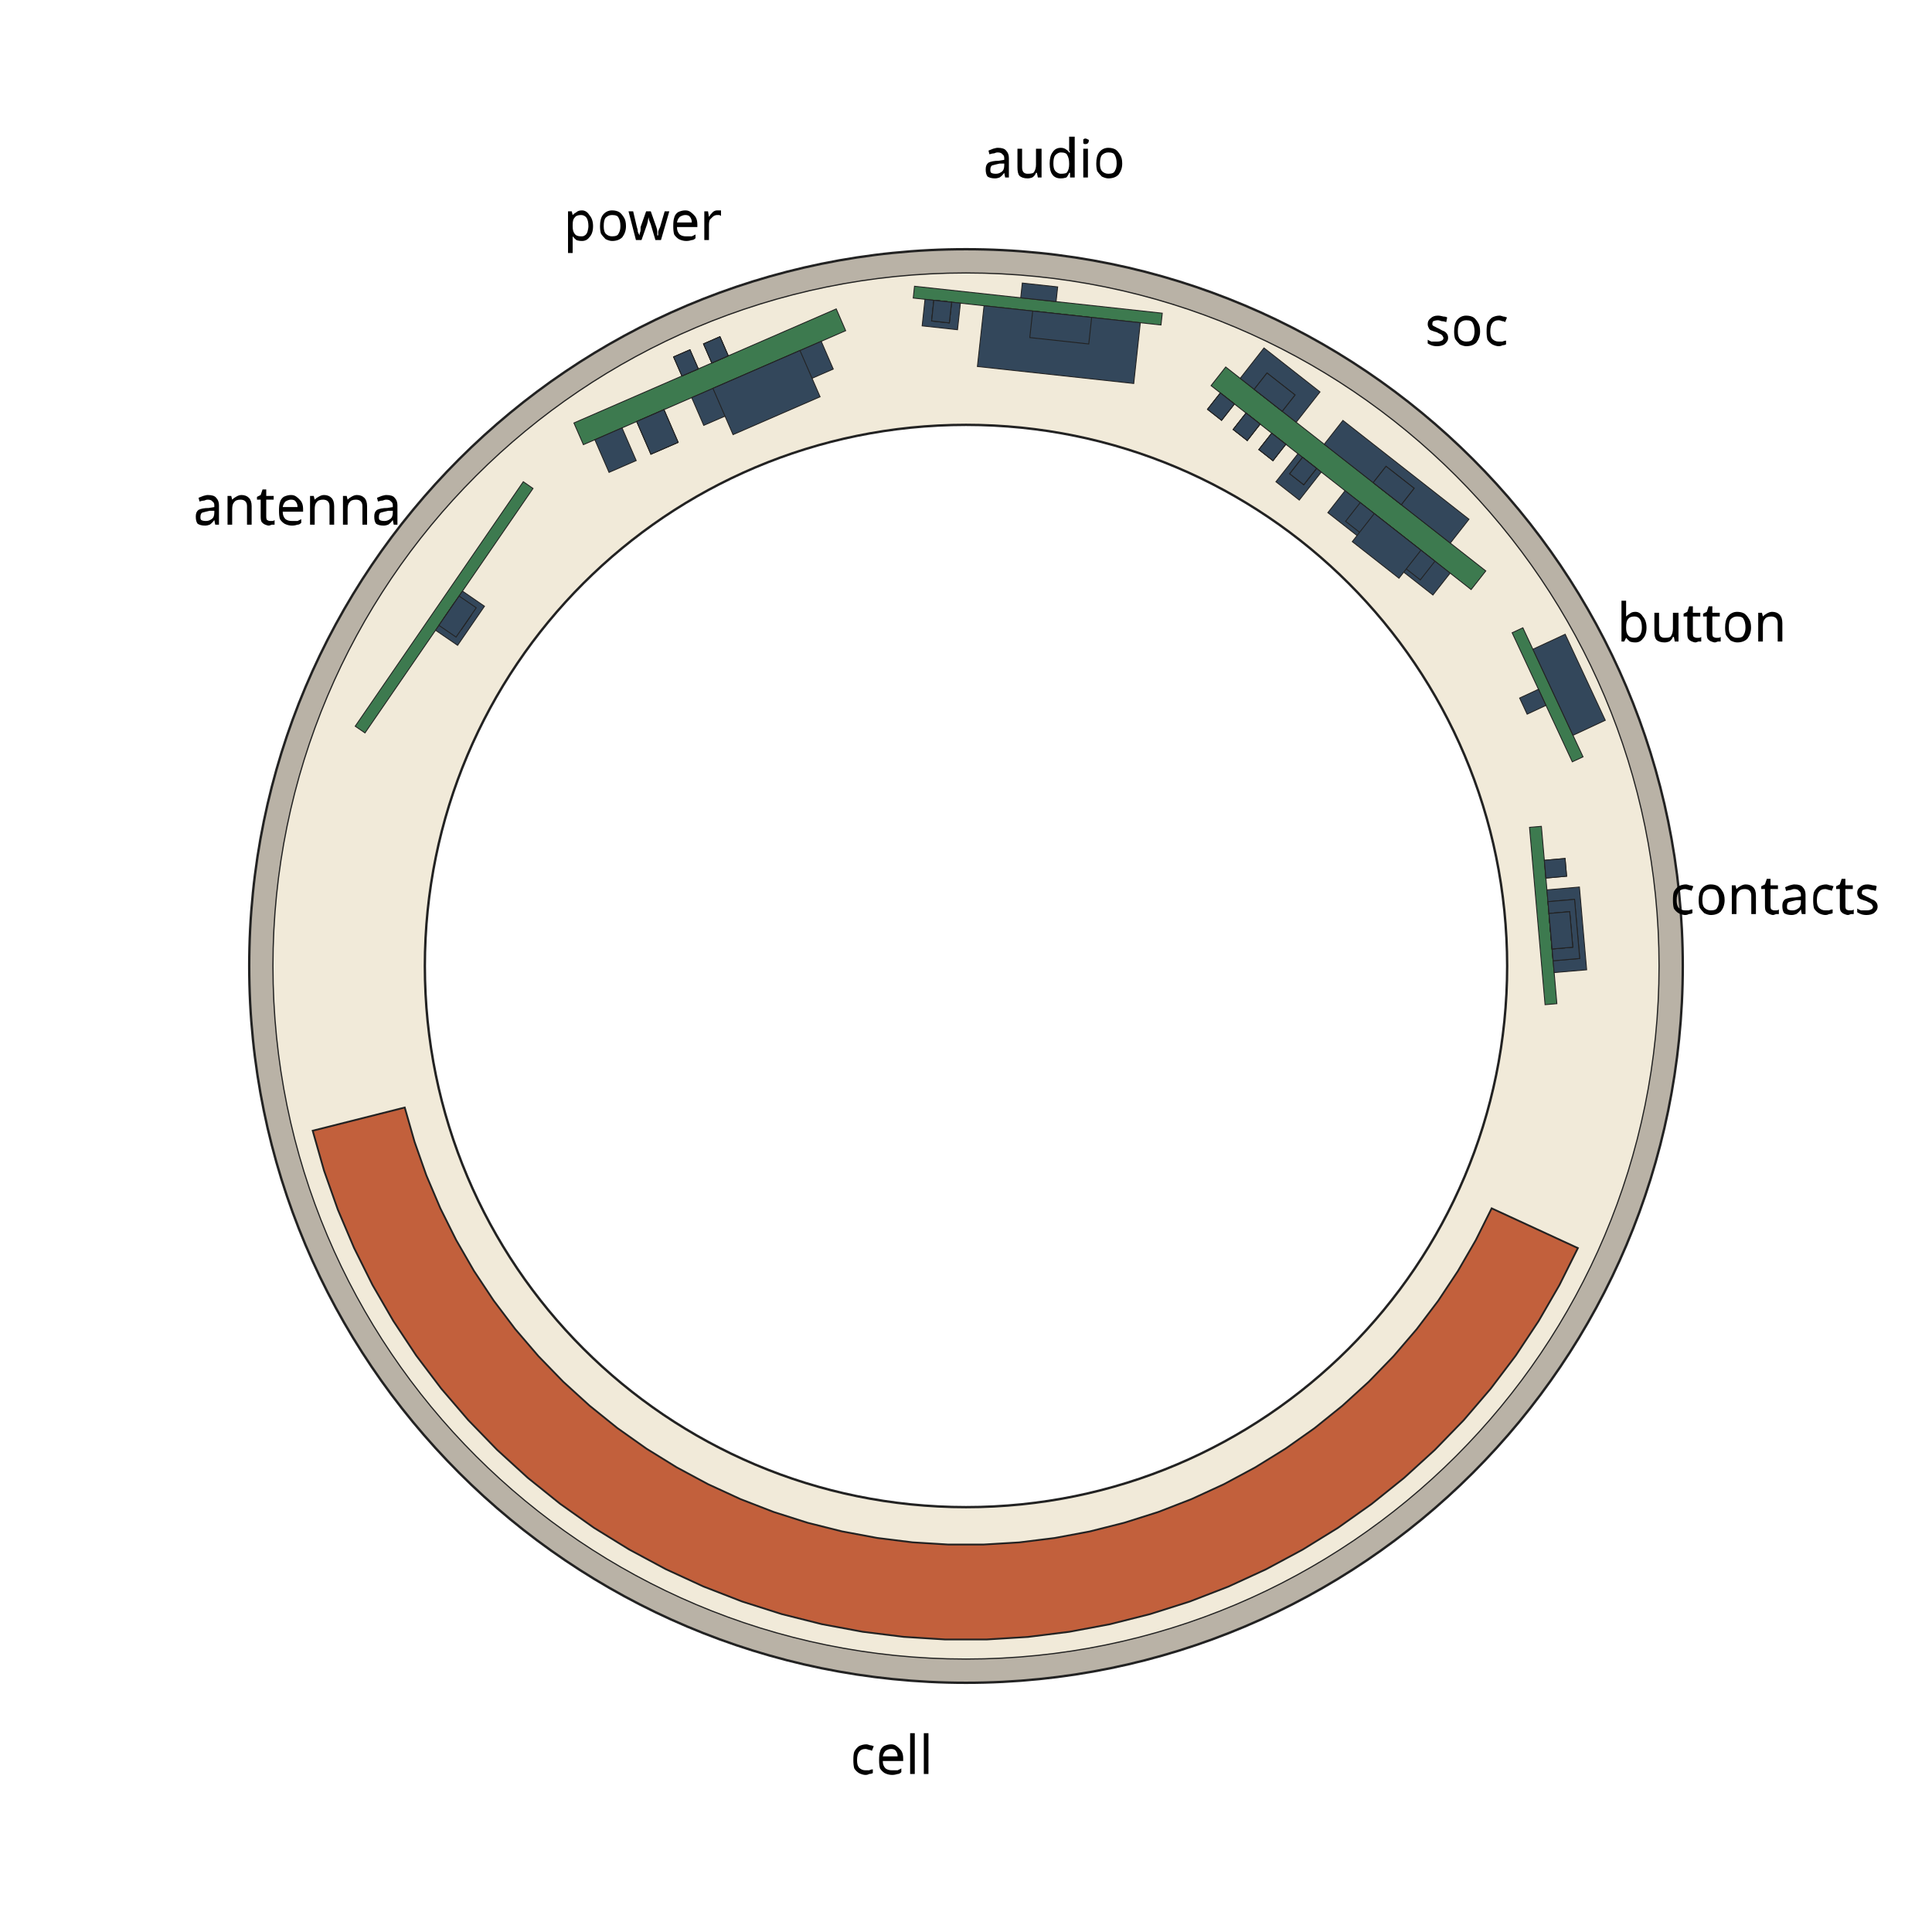
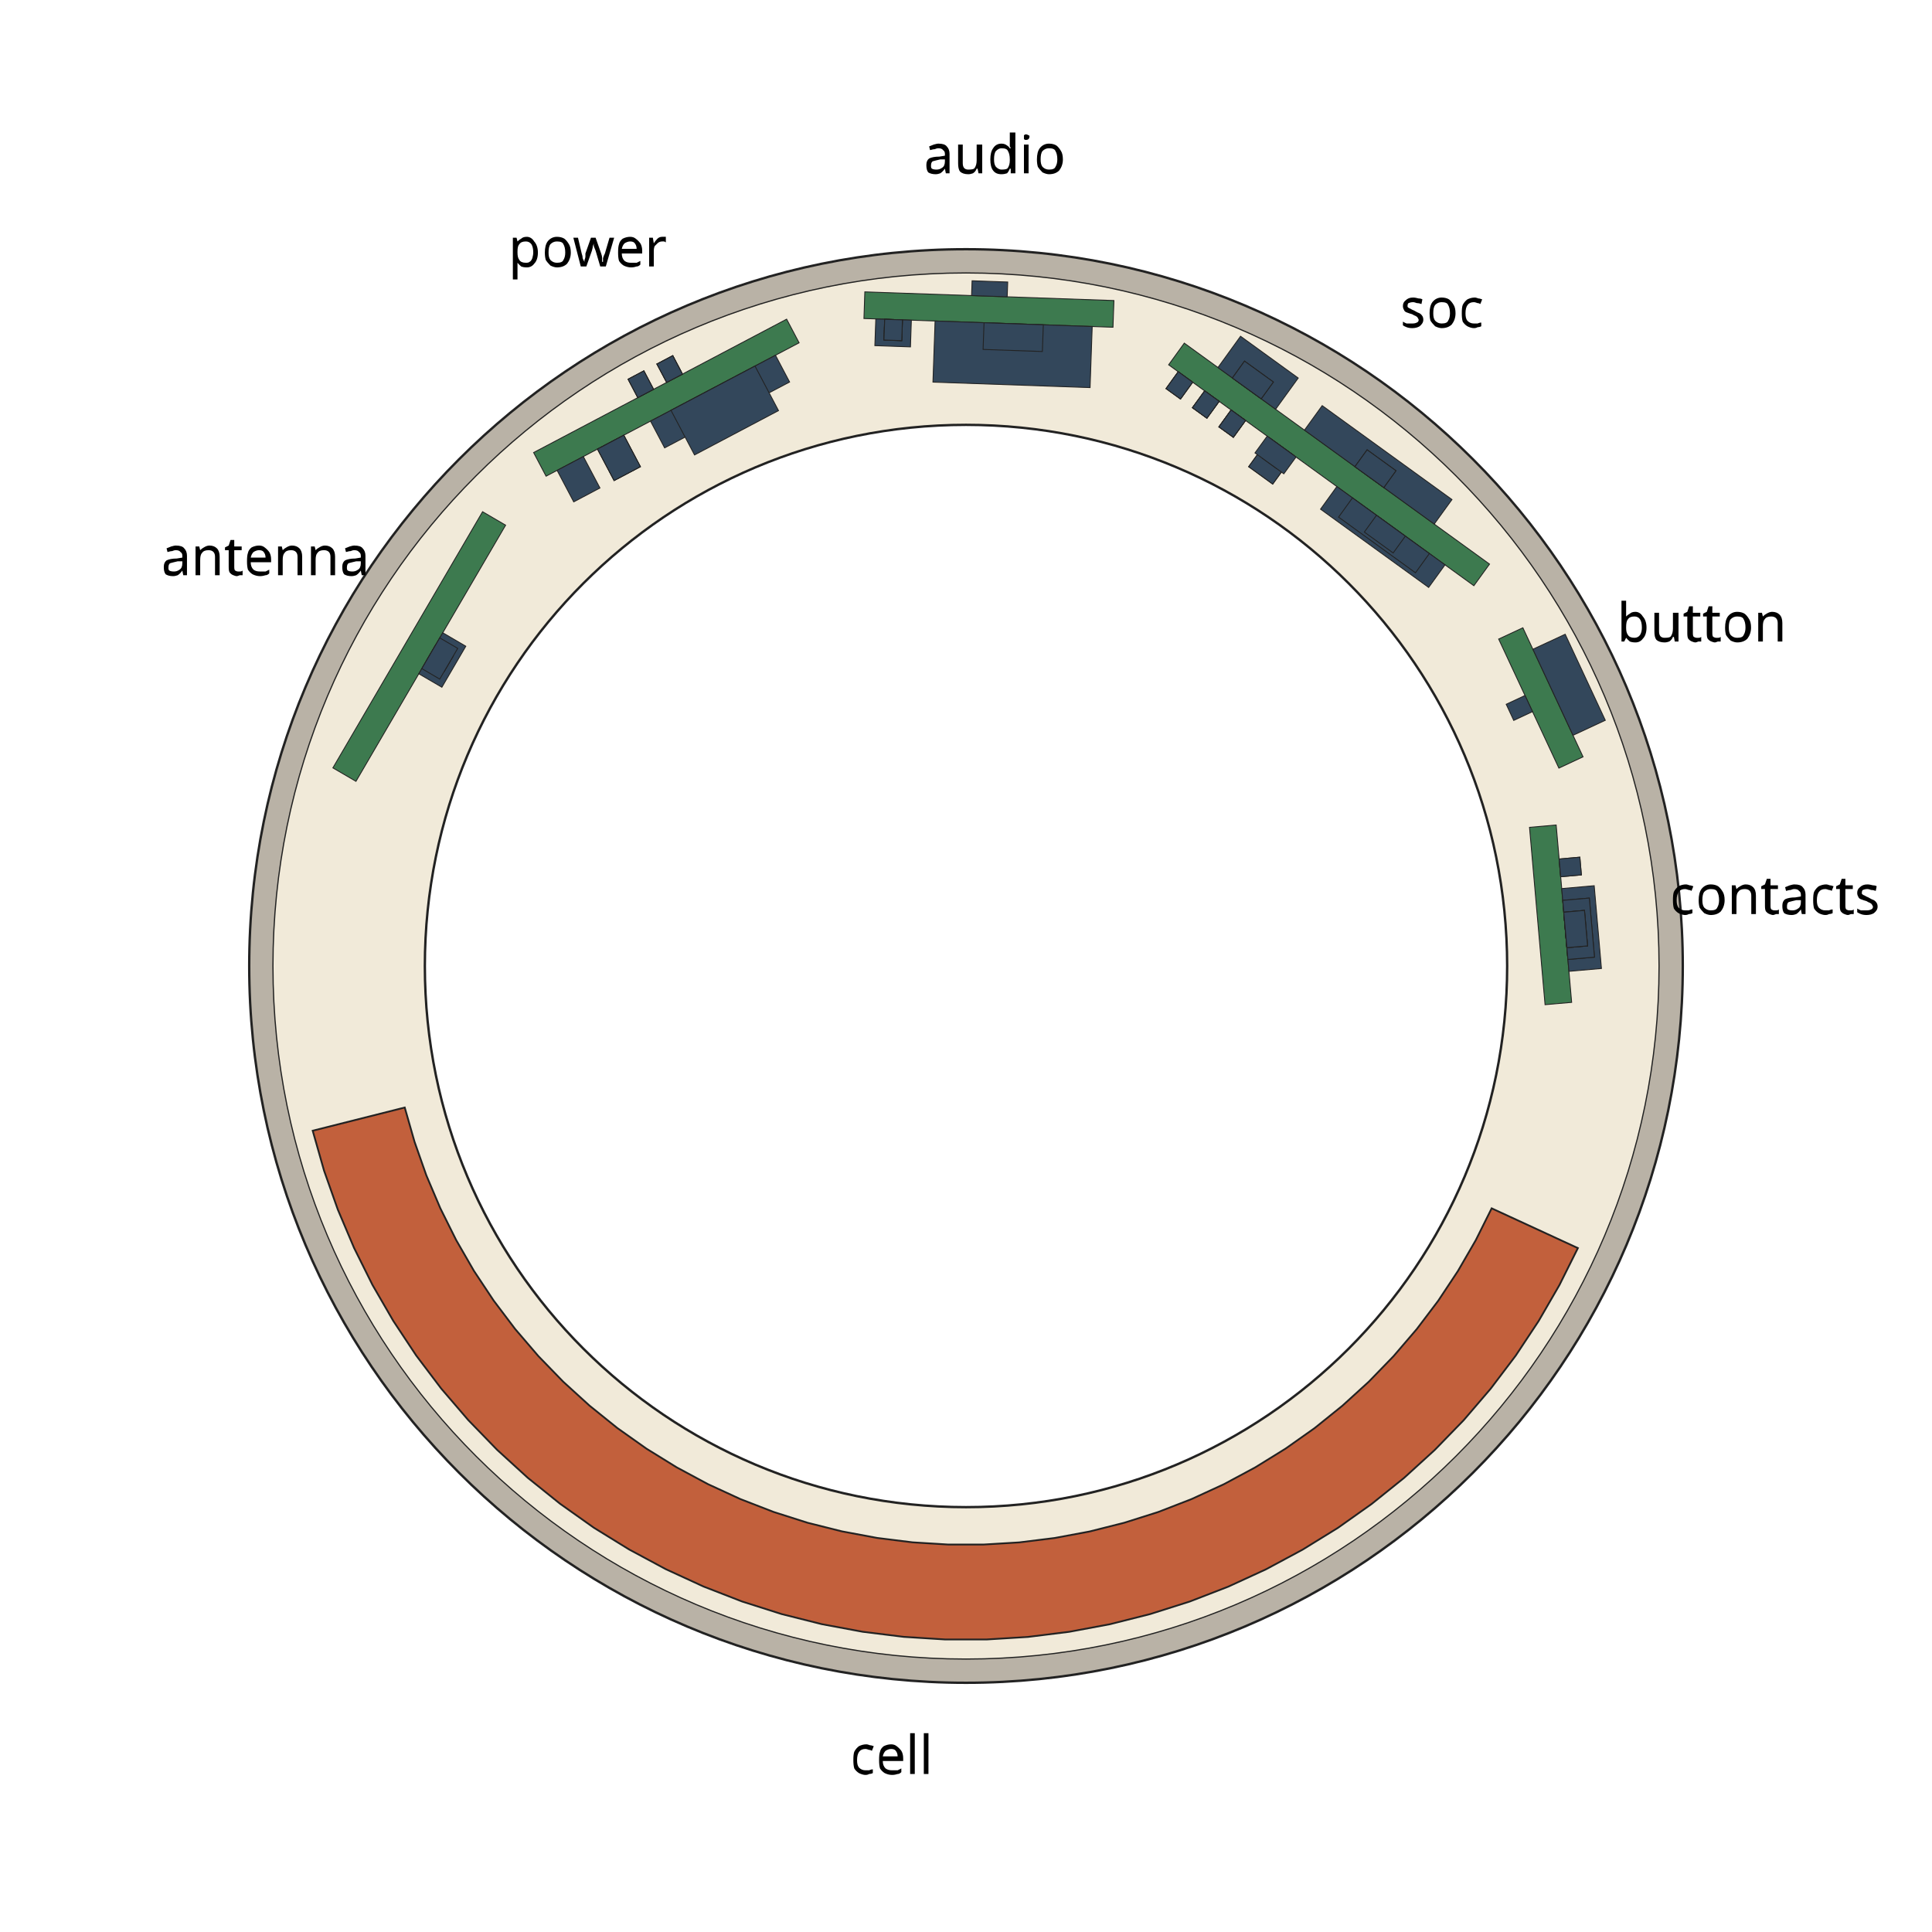
<svg xmlns="http://www.w3.org/2000/svg" viewBox="-16.28 -16.28 32.56 32.56" width="640" font-family="sans-serif">
  <rect x="-16.28" y="-16.28" width="32.56" height="32.56" fill="#fff" />
  <circle r="12.080" fill="#b9b2a6" stroke="#222" stroke-width="0.04" />
  <circle r="11.680" fill="#f1ead9" stroke="#222" stroke-width="0.02" />
  <circle r="9.120" fill="#fff" stroke="#222" stroke-width="0.04" />
  <polygon points="-11.010,2.776 -10.819,3.448 -10.586,4.107 -10.313,4.751 -10.002,5.376 -9.652,5.981 -9.266,6.564 -8.844,7.122 -8.389,7.652 -7.902,8.154 -7.386,8.625 -6.841,9.063 -6.271,9.467 -5.676,9.834 -5.060,10.165 -4.425,10.457 -3.774,10.710 -3.107,10.922 -2.430,11.092 -1.743,11.220 -1.049,11.306 -0.351,11.350 0.348,11.350 1.045,11.307 1.739,11.221 2.426,11.093 3.104,10.922 3.770,10.711 4.422,10.459 5.057,10.167 5.673,9.836 6.268,9.469 6.838,9.065 7.383,8.627 7.900,8.156 8.387,7.655 8.842,7.124 9.264,6.567 9.650,5.984 10.000,5.379 10.312,4.754 8.859,4.084 8.591,4.621 8.290,5.141 7.958,5.642 7.596,6.120 7.205,6.576 6.787,7.007 6.343,7.411 5.875,7.788 5.385,8.134 4.874,8.450 4.345,8.734 3.799,8.985 3.239,9.202 2.667,9.383 2.084,9.530 1.494,9.640 0.898,9.714 0.299,9.750 -0.302,9.750 -0.901,9.713 -1.497,9.639 -2.087,9.529 -2.670,9.383 -3.242,9.201 -3.802,8.984 -4.347,8.733 -4.876,8.449 -5.387,8.133 -5.877,7.786 -6.345,7.409 -6.789,7.005 -7.207,6.574 -7.598,6.118 -7.960,5.639 -8.292,5.139 -8.592,4.619 -8.860,4.081 -9.095,3.528 -9.294,2.962 -9.459,2.385" fill="#c2603c" stroke="#222" stroke-width="0.03" />
-   <polygon points="9.759,0.652 9.497,-2.337 9.697,-2.354 9.958,0.635" fill="#3d7a4f" stroke="#222" stroke-width="0.015" />
-   <polygon points="9.912,0.111 9.790,-1.283 10.338,-1.331 10.460,0.064" fill="#33475b" stroke="#222" stroke-width="0.015" />
-   <polygon points="9.895,-0.088 9.808,-1.084 10.256,-1.123 10.343,-0.127" fill="#33475b" stroke="#222" stroke-width="0.015" />
-   <polygon points="9.895,-0.088 9.808,-1.084 10.256,-1.123 10.343,-0.127" fill="#33475b" stroke="#222" stroke-width="0.015" />
-   <polygon points="9.878,-0.287 9.825,-0.885 10.174,-0.915 10.226,-0.317" fill="#33475b" stroke="#222" stroke-width="0.015" />
-   <polygon points="9.878,-0.287 9.825,-0.885 10.174,-0.915 10.226,-0.317" fill="#33475b" stroke="#222" stroke-width="0.015" />
-   <polygon points="9.878,-0.287 9.825,-0.885 10.174,-0.915 10.226,-0.317" fill="#33475b" stroke="#222" stroke-width="0.015" />
-   <polygon points="9.773,-1.482 9.747,-1.781 10.096,-1.812 10.122,-1.513" fill="#33475b" stroke="#222" stroke-width="0.015" />
-   <polygon points="9.773,-1.482 9.747,-1.781 10.096,-1.812 10.122,-1.513" fill="#33475b" stroke="#222" stroke-width="0.015" />
+   <polygon points="9.759,0.652 9.497,-2.337 9.946,-2.376 10.207,0.613" fill="#3d7a4f" stroke="#222" stroke-width="0.015" />
+   <polygon points="10.161,0.090 10.039,-1.305 10.587,-1.353 10.709,0.042" fill="#33475b" stroke="#222" stroke-width="0.015" />
+   <polygon points="10.144,-0.110 10.057,-1.106 10.505,-1.145 10.592,-0.149" fill="#33475b" stroke="#222" stroke-width="0.015" />
+   <polygon points="10.144,-0.110 10.057,-1.106 10.505,-1.145 10.592,-0.149" fill="#33475b" stroke="#222" stroke-width="0.015" />
+   <polygon points="10.127,-0.309 10.074,-0.906 10.423,-0.937 10.475,-0.339" fill="#33475b" stroke="#222" stroke-width="0.015" />
+   <polygon points="10.127,-0.309 10.074,-0.906 10.423,-0.937 10.475,-0.339" fill="#33475b" stroke="#222" stroke-width="0.015" />
+   <polygon points="10.127,-0.309 10.074,-0.906 10.423,-0.937 10.475,-0.339" fill="#33475b" stroke="#222" stroke-width="0.015" />
+   <polygon points="10.022,-1.504 9.996,-1.803 10.345,-1.834 10.371,-1.535" fill="#33475b" stroke="#222" stroke-width="0.015" />
+   <polygon points="10.022,-1.504 9.996,-1.803 10.345,-1.834 10.371,-1.535" fill="#33475b" stroke="#222" stroke-width="0.015" />
  <text x="13.63" y="-1.19" font-size="0.9" text-anchor="middle" dominant-baseline="middle">contacts</text>
-   <polygon points="10.218,-3.441 9.204,-5.616 9.385,-5.700 10.399,-3.525" fill="#3d7a4f" stroke="#222" stroke-width="0.015" />
-   <polygon points="9.457,-4.244 9.330,-4.516 9.648,-4.664 9.774,-4.392" fill="#33475b" stroke="#222" stroke-width="0.015" />
+   <polygon points="9.992,-3.335 8.977,-5.510 9.385,-5.700 10.399,-3.525" fill="#3d7a4f" stroke="#222" stroke-width="0.015" />
+   <polygon points="9.231,-4.139 9.104,-4.411 9.421,-4.559 9.548,-4.287" fill="#33475b" stroke="#222" stroke-width="0.015" />
  <polygon points="10.230,-3.888 9.554,-5.338 10.098,-5.591 10.774,-4.141" fill="#33475b" stroke="#222" stroke-width="0.015" />
  <text x="12.40" y="-5.78" font-size="0.9" text-anchor="middle" dominant-baseline="middle">button</text>
-   <polygon points="8.513,-6.344 4.130,-9.781 4.377,-10.095 8.760,-6.658" fill="#3d7a4f" stroke="#222" stroke-width="0.015" />
-   <polygon points="7.869,-6.252 6.098,-7.640 6.388,-8.010 8.159,-6.621" fill="#33475b" stroke="#222" stroke-width="0.015" />
-   <polygon points="7.656,-6.507 6.397,-7.494 6.644,-7.809 7.903,-6.822" fill="#33475b" stroke="#222" stroke-width="0.015" />
-   <polygon points="7.297,-6.535 6.510,-7.152 6.880,-7.624 7.667,-7.007" fill="#33475b" stroke="#222" stroke-width="0.015" />
-   <polygon points="5.617,-7.852 5.223,-8.161 5.594,-8.633 5.987,-8.324" fill="#33475b" stroke="#222" stroke-width="0.015" />
-   <polygon points="5.692,-8.111 5.456,-8.296 5.672,-8.571 5.908,-8.386" fill="#33475b" stroke="#222" stroke-width="0.015" />
-   <polygon points="5.692,-8.111 5.456,-8.296 5.672,-8.571 5.908,-8.386" fill="#33475b" stroke="#222" stroke-width="0.015" />
-   <polygon points="5.692,-8.111 5.456,-8.296 5.672,-8.571 5.908,-8.386" fill="#33475b" stroke="#222" stroke-width="0.015" />
-   <polygon points="5.173,-8.518 4.937,-8.703 5.153,-8.978 5.389,-8.793" fill="#33475b" stroke="#222" stroke-width="0.015" />
-   <polygon points="5.173,-8.518 4.937,-8.703 5.153,-8.978 5.389,-8.793" fill="#33475b" stroke="#222" stroke-width="0.015" />
-   <polygon points="5.173,-8.518 4.937,-8.703 5.153,-8.978 5.389,-8.793" fill="#33475b" stroke="#222" stroke-width="0.015" />
-   <polygon points="5.173,-8.518 4.937,-8.703 5.153,-8.978 5.389,-8.793" fill="#33475b" stroke="#222" stroke-width="0.015" />
-   <polygon points="4.740,-8.857 4.504,-9.042 4.720,-9.318 4.956,-9.133" fill="#33475b" stroke="#222" stroke-width="0.015" />
-   <polygon points="4.740,-8.857 4.504,-9.042 4.720,-9.318 4.956,-9.133" fill="#33475b" stroke="#222" stroke-width="0.015" />
-   <polygon points="4.740,-8.857 4.504,-9.042 4.720,-9.318 4.956,-9.133" fill="#33475b" stroke="#222" stroke-width="0.015" />
-   <polygon points="4.740,-8.857 4.504,-9.042 4.720,-9.318 4.956,-9.133" fill="#33475b" stroke="#222" stroke-width="0.015" />
-   <polygon points="4.307,-9.197 4.071,-9.382 4.287,-9.657 4.523,-9.472" fill="#33475b" stroke="#222" stroke-width="0.015" />
-   <polygon points="4.307,-9.197 4.071,-9.382 4.287,-9.657 4.523,-9.472" fill="#33475b" stroke="#222" stroke-width="0.015" />
-   <polygon points="4.307,-9.197 4.071,-9.382 4.287,-9.657 4.523,-9.472" fill="#33475b" stroke="#222" stroke-width="0.015" />
-   <polygon points="8.162,-7.127 6.037,-8.793 6.352,-9.195 8.477,-7.529" fill="#33475b" stroke="#222" stroke-width="0.015" />
-   <polygon points="7.336,-7.775 6.863,-8.146 7.079,-8.421 7.552,-8.051" fill="#33475b" stroke="#222" stroke-width="0.015" />
-   <polygon points="7.336,-7.775 6.863,-8.146 7.079,-8.421 7.552,-8.051" fill="#33475b" stroke="#222" stroke-width="0.015" />
-   <polygon points="5.565,-9.164 4.621,-9.904 5.022,-10.416 5.966,-9.675" fill="#33475b" stroke="#222" stroke-width="0.015" />
-   <polygon points="5.329,-9.349 4.857,-9.719 5.073,-9.994 5.545,-9.624" fill="#33475b" stroke="#222" stroke-width="0.015" />
-   <polygon points="5.329,-9.349 4.857,-9.719 5.073,-9.994 5.545,-9.624" fill="#33475b" stroke="#222" stroke-width="0.015" />
-   <text x="8.44" y="-10.77" font-size="0.9" text-anchor="middle" dominant-baseline="middle">soc</text>
-   <polygon points="3.286,-10.803 -0.889,-11.257 -0.868,-11.456 3.308,-11.002" fill="#3d7a4f" stroke="#222" stroke-width="0.015" />
-   <polygon points="2.827,-9.817 0.192,-10.103 0.304,-11.127 2.938,-10.841" fill="#33475b" stroke="#222" stroke-width="0.015" />
-   <polygon points="2.069,-10.483 1.075,-10.591 1.124,-11.038 2.118,-10.930" fill="#33475b" stroke="#222" stroke-width="0.015" />
-   <polygon points="-0.143,-10.723 -0.739,-10.788 -0.691,-11.235 -0.094,-11.171" fill="#33475b" stroke="#222" stroke-width="0.015" />
-   <polygon points="-0.281,-10.839 -0.579,-10.871 -0.542,-11.219 -0.243,-11.187" fill="#33475b" stroke="#222" stroke-width="0.015" />
-   <polygon points="-0.281,-10.839 -0.579,-10.871 -0.542,-11.219 -0.243,-11.187" fill="#33475b" stroke="#222" stroke-width="0.015" />
-   <polygon points="-0.281,-10.839 -0.579,-10.871 -0.542,-11.219 -0.243,-11.187" fill="#33475b" stroke="#222" stroke-width="0.015" />
-   <polygon points="1.518,-11.197 0.922,-11.261 0.949,-11.510 1.545,-11.445" fill="#33475b" stroke="#222" stroke-width="0.015" />
-   <text x="1.48" y="-13.60" font-size="0.9" text-anchor="middle" dominant-baseline="middle">audio</text>
-   <polygon points="-2.028,-10.707 -6.448,-8.786 -6.608,-9.152 -2.187,-11.074" fill="#3d7a4f" stroke="#222" stroke-width="0.015" />
-   <polygon points="-2.237,-10.060 -4.420,-9.111 -4.623,-9.579 -2.440,-10.528" fill="#33475b" stroke="#222" stroke-width="0.015" />
-   <polygon points="-2.459,-9.593 -3.926,-8.955 -4.265,-9.735 -2.798,-10.373" fill="#33475b" stroke="#222" stroke-width="0.015" />
-   <polygon points="-4.852,-8.825 -5.310,-8.626 -5.549,-9.176 -5.091,-9.376" fill="#33475b" stroke="#222" stroke-width="0.015" />
-   <polygon points="-4.852,-8.825 -5.310,-8.626 -5.549,-9.176 -5.091,-9.376" fill="#33475b" stroke="#222" stroke-width="0.015" />
-   <polygon points="-4.852,-8.825 -5.310,-8.626 -5.549,-9.176 -5.091,-9.376" fill="#33475b" stroke="#222" stroke-width="0.015" />
-   <polygon points="-5.558,-8.518 -6.016,-8.319 -6.255,-8.869 -5.797,-9.069" fill="#33475b" stroke="#222" stroke-width="0.015" />
-   <polygon points="-4.008,-10.283 -4.283,-10.163 -4.422,-10.484 -4.147,-10.604" fill="#33475b" stroke="#222" stroke-width="0.015" />
-   <polygon points="-4.008,-10.283 -4.283,-10.163 -4.422,-10.484 -4.147,-10.604" fill="#33475b" stroke="#222" stroke-width="0.015" />
-   <polygon points="-4.008,-10.283 -4.283,-10.163 -4.422,-10.484 -4.147,-10.604" fill="#33475b" stroke="#222" stroke-width="0.015" />
-   <polygon points="-4.008,-10.283 -4.283,-10.163 -4.422,-10.484 -4.147,-10.604" fill="#33475b" stroke="#222" stroke-width="0.015" />
-   <polygon points="-4.512,-10.063 -4.787,-9.944 -4.927,-10.265 -4.652,-10.384" fill="#33475b" stroke="#222" stroke-width="0.015" />
-   <polygon points="-4.512,-10.063 -4.787,-9.944 -4.927,-10.265 -4.652,-10.384" fill="#33475b" stroke="#222" stroke-width="0.015" />
-   <polygon points="-4.512,-10.063 -4.787,-9.944 -4.927,-10.265 -4.652,-10.384" fill="#33475b" stroke="#222" stroke-width="0.015" />
-   <text x="-5.45" y="-12.55" font-size="0.9" text-anchor="middle" dominant-baseline="middle">power</text>
-   <polygon points="-7.297,-8.048 -10.129,-3.928 -10.294,-4.041 -7.461,-8.162" fill="#3d7a4f" stroke="#222" stroke-width="0.015" />
-   <polygon points="-8.115,-6.063 -8.568,-5.404 -8.939,-5.658 -8.486,-6.318" fill="#33475b" stroke="#222" stroke-width="0.015" />
-   <polygon points="-8.339,-5.913 -8.509,-5.666 -8.798,-5.864 -8.628,-6.112" fill="#33475b" stroke="#222" stroke-width="0.015" />
-   <polygon points="-8.339,-5.913 -8.509,-5.666 -8.798,-5.864 -8.628,-6.112" fill="#33475b" stroke="#222" stroke-width="0.015" />
-   <polygon points="-8.254,-6.037 -8.594,-5.543 -8.883,-5.741 -8.543,-6.235" fill="#33475b" stroke="#222" stroke-width="0.015" />
-   <text x="-11.27" y="-7.75" font-size="0.9" text-anchor="middle" dominant-baseline="middle">antenna</text>
+   <polygon points="8.559,-6.409 3.415,-10.132 3.679,-10.497 8.823,-6.773" fill="#3d7a4f" stroke="#222" stroke-width="0.015" />
+   <polygon points="7.797,-6.380 5.975,-7.699 6.250,-8.080 8.073,-6.761" fill="#33475b" stroke="#222" stroke-width="0.015" />
+   <polygon points="7.575,-6.627 6.279,-7.565 6.513,-7.889 7.809,-6.951" fill="#33475b" stroke="#222" stroke-width="0.015" />
+   <polygon points="7.199,-6.961 6.713,-7.313 6.918,-7.596 7.404,-7.244" fill="#33475b" stroke="#222" stroke-width="0.015" />
+   <polygon points="5.169,-8.122 4.764,-8.415 5.116,-8.901 5.521,-8.608" fill="#33475b" stroke="#222" stroke-width="0.015" />
+   <polygon points="5.169,-8.122 4.764,-8.415 5.116,-8.901 5.521,-8.608" fill="#33475b" stroke="#222" stroke-width="0.015" />
+   <polygon points="5.235,-8.383 4.992,-8.559 5.197,-8.842 5.440,-8.666" fill="#33475b" stroke="#222" stroke-width="0.015" />
+   <polygon points="5.356,-8.295 4.870,-8.647 5.076,-8.930 5.562,-8.578" fill="#33475b" stroke="#222" stroke-width="0.015" />
+   <polygon points="4.506,-8.911 4.263,-9.086 4.468,-9.370 4.711,-9.194" fill="#33475b" stroke="#222" stroke-width="0.015" />
+   <polygon points="4.506,-8.911 4.263,-9.086 4.468,-9.370 4.711,-9.194" fill="#33475b" stroke="#222" stroke-width="0.015" />
+   <polygon points="4.506,-8.911 4.263,-9.086 4.468,-9.370 4.711,-9.194" fill="#33475b" stroke="#222" stroke-width="0.015" />
+   <polygon points="4.506,-8.911 4.263,-9.086 4.468,-9.370 4.711,-9.194" fill="#33475b" stroke="#222" stroke-width="0.015" />
+   <polygon points="4.060,-9.233 3.817,-9.409 4.023,-9.692 4.266,-9.517" fill="#33475b" stroke="#222" stroke-width="0.015" />
+   <polygon points="4.060,-9.233 3.817,-9.409 4.023,-9.692 4.266,-9.517" fill="#33475b" stroke="#222" stroke-width="0.015" />
+   <polygon points="4.060,-9.233 3.817,-9.409 4.023,-9.692 4.266,-9.517" fill="#33475b" stroke="#222" stroke-width="0.015" />
+   <polygon points="4.060,-9.233 3.817,-9.409 4.023,-9.692 4.266,-9.517" fill="#33475b" stroke="#222" stroke-width="0.015" />
+   <polygon points="3.615,-9.556 3.372,-9.731 3.577,-10.015 3.820,-9.839" fill="#33475b" stroke="#222" stroke-width="0.015" />
+   <polygon points="3.615,-9.556 3.372,-9.731 3.577,-10.015 3.820,-9.839" fill="#33475b" stroke="#222" stroke-width="0.015" />
+   <polygon points="3.615,-9.556 3.372,-9.731 3.577,-10.015 3.820,-9.839" fill="#33475b" stroke="#222" stroke-width="0.015" />
+   <polygon points="7.891,-7.448 5.704,-9.031 6.003,-9.444 8.190,-7.861" fill="#33475b" stroke="#222" stroke-width="0.015" />
+   <polygon points="7.041,-8.063 6.554,-8.415 6.760,-8.699 7.246,-8.347" fill="#33475b" stroke="#222" stroke-width="0.015" />
+   <polygon points="7.041,-8.063 6.554,-8.415 6.760,-8.699 7.246,-8.347" fill="#33475b" stroke="#222" stroke-width="0.015" />
+   <polygon points="5.218,-9.383 4.246,-10.086 4.627,-10.613 5.599,-9.909" fill="#33475b" stroke="#222" stroke-width="0.015" />
+   <polygon points="4.975,-9.559 4.489,-9.910 4.694,-10.194 5.180,-9.842" fill="#33475b" stroke="#222" stroke-width="0.015" />
+   <polygon points="4.975,-9.559 4.489,-9.910 4.694,-10.194 5.180,-9.842" fill="#33475b" stroke="#222" stroke-width="0.015" />
+   <text x="8.02" y="-11.08" font-size="0.9" text-anchor="middle" dominant-baseline="middle">soc</text>
+   <polygon points="2.477,-10.765 -1.720,-10.912 -1.705,-11.361 2.493,-11.215" fill="#3d7a4f" stroke="#222" stroke-width="0.015" />
+   <polygon points="2.091,-9.748 -0.557,-9.840 -0.521,-10.870 2.127,-10.777" fill="#33475b" stroke="#222" stroke-width="0.015" />
+   <polygon points="1.287,-10.356 0.288,-10.391 0.304,-10.841 1.303,-10.806" fill="#33475b" stroke="#222" stroke-width="0.015" />
+   <polygon points="-0.936,-10.434 -1.536,-10.455 -1.520,-10.905 -0.921,-10.884" fill="#33475b" stroke="#222" stroke-width="0.015" />
+   <polygon points="-1.083,-10.539 -1.383,-10.550 -1.370,-10.899 -1.071,-10.889" fill="#33475b" stroke="#222" stroke-width="0.015" />
+   <polygon points="-1.083,-10.539 -1.383,-10.550 -1.370,-10.899 -1.071,-10.889" fill="#33475b" stroke="#222" stroke-width="0.015" />
+   <polygon points="-1.083,-10.539 -1.383,-10.550 -1.370,-10.899 -1.071,-10.889" fill="#33475b" stroke="#222" stroke-width="0.015" />
+   <polygon points="0.694,-11.278 0.094,-11.299 0.103,-11.548 0.703,-11.527" fill="#33475b" stroke="#222" stroke-width="0.015" />
+   <text x="0.48" y="-13.67" font-size="0.9" text-anchor="middle" dominant-baseline="middle">audio</text>
+   <polygon points="-2.813,-10.503 -7.077,-8.255 -7.287,-8.653 -3.023,-10.901" fill="#3d7a4f" stroke="#222" stroke-width="0.015" />
+   <polygon points="-2.973,-9.842 -5.079,-8.732 -5.317,-9.183 -3.211,-10.293" fill="#33475b" stroke="#222" stroke-width="0.015" />
+   <polygon points="-3.160,-9.360 -4.575,-8.613 -4.972,-9.365 -3.556,-10.111" fill="#33475b" stroke="#222" stroke-width="0.015" />
+   <polygon points="-5.488,-8.415 -5.930,-8.182 -6.210,-8.712 -5.768,-8.945" fill="#33475b" stroke="#222" stroke-width="0.015" />
+   <polygon points="-5.488,-8.415 -5.930,-8.182 -6.210,-8.712 -5.768,-8.945" fill="#33475b" stroke="#222" stroke-width="0.015" />
+   <polygon points="-5.488,-8.415 -5.930,-8.182 -6.210,-8.712 -5.768,-8.945" fill="#33475b" stroke="#222" stroke-width="0.015" />
+   <polygon points="-6.169,-8.056 -6.611,-7.822 -6.891,-8.353 -6.449,-8.586" fill="#33475b" stroke="#222" stroke-width="0.015" />
+   <polygon points="-4.779,-9.975 -5.044,-9.836 -5.208,-10.145 -4.942,-10.285" fill="#33475b" stroke="#222" stroke-width="0.015" />
+   <polygon points="-4.779,-9.975 -5.044,-9.836 -5.208,-10.145 -4.942,-10.285" fill="#33475b" stroke="#222" stroke-width="0.015" />
+   <polygon points="-4.779,-9.975 -5.044,-9.836 -5.208,-10.145 -4.942,-10.285" fill="#33475b" stroke="#222" stroke-width="0.015" />
+   <polygon points="-4.779,-9.975 -5.044,-9.836 -5.208,-10.145 -4.942,-10.285" fill="#33475b" stroke="#222" stroke-width="0.015" />
+   <polygon points="-5.266,-9.719 -5.531,-9.579 -5.694,-9.889 -5.429,-10.029" fill="#33475b" stroke="#222" stroke-width="0.015" />
+   <polygon points="-5.266,-9.719 -5.531,-9.579 -5.694,-9.889 -5.429,-10.029" fill="#33475b" stroke="#222" stroke-width="0.015" />
+   <polygon points="-5.266,-9.719 -5.531,-9.579 -5.694,-9.889 -5.429,-10.029" fill="#33475b" stroke="#222" stroke-width="0.015" />
+   <text x="-6.38" y="-12.10" font-size="0.9" text-anchor="middle" dominant-baseline="middle">power</text>
+   <polygon points="-7.759,-7.429 -10.281,-3.112 -10.670,-3.339 -8.147,-7.656" fill="#3d7a4f" stroke="#222" stroke-width="0.015" />
+   <polygon points="-8.430,-5.389 -8.833,-4.698 -9.222,-4.925 -8.818,-5.616" fill="#33475b" stroke="#222" stroke-width="0.015" />
+   <polygon points="-8.642,-5.224 -8.793,-4.965 -9.096,-5.141 -8.944,-5.400" fill="#33475b" stroke="#222" stroke-width="0.015" />
+   <polygon points="-8.642,-5.224 -8.793,-4.965 -9.096,-5.141 -8.944,-5.400" fill="#33475b" stroke="#222" stroke-width="0.015" />
+   <polygon points="-8.566,-5.353 -8.869,-4.835 -9.171,-5.012 -8.869,-5.530" fill="#33475b" stroke="#222" stroke-width="0.015" />
+   <text x="-11.81" y="-6.90" font-size="0.9" text-anchor="middle" dominant-baseline="middle">antenna</text>
  <text x="-1.26" y="13.62" font-size="0.9" text-anchor="middle">cell</text>
</svg>
